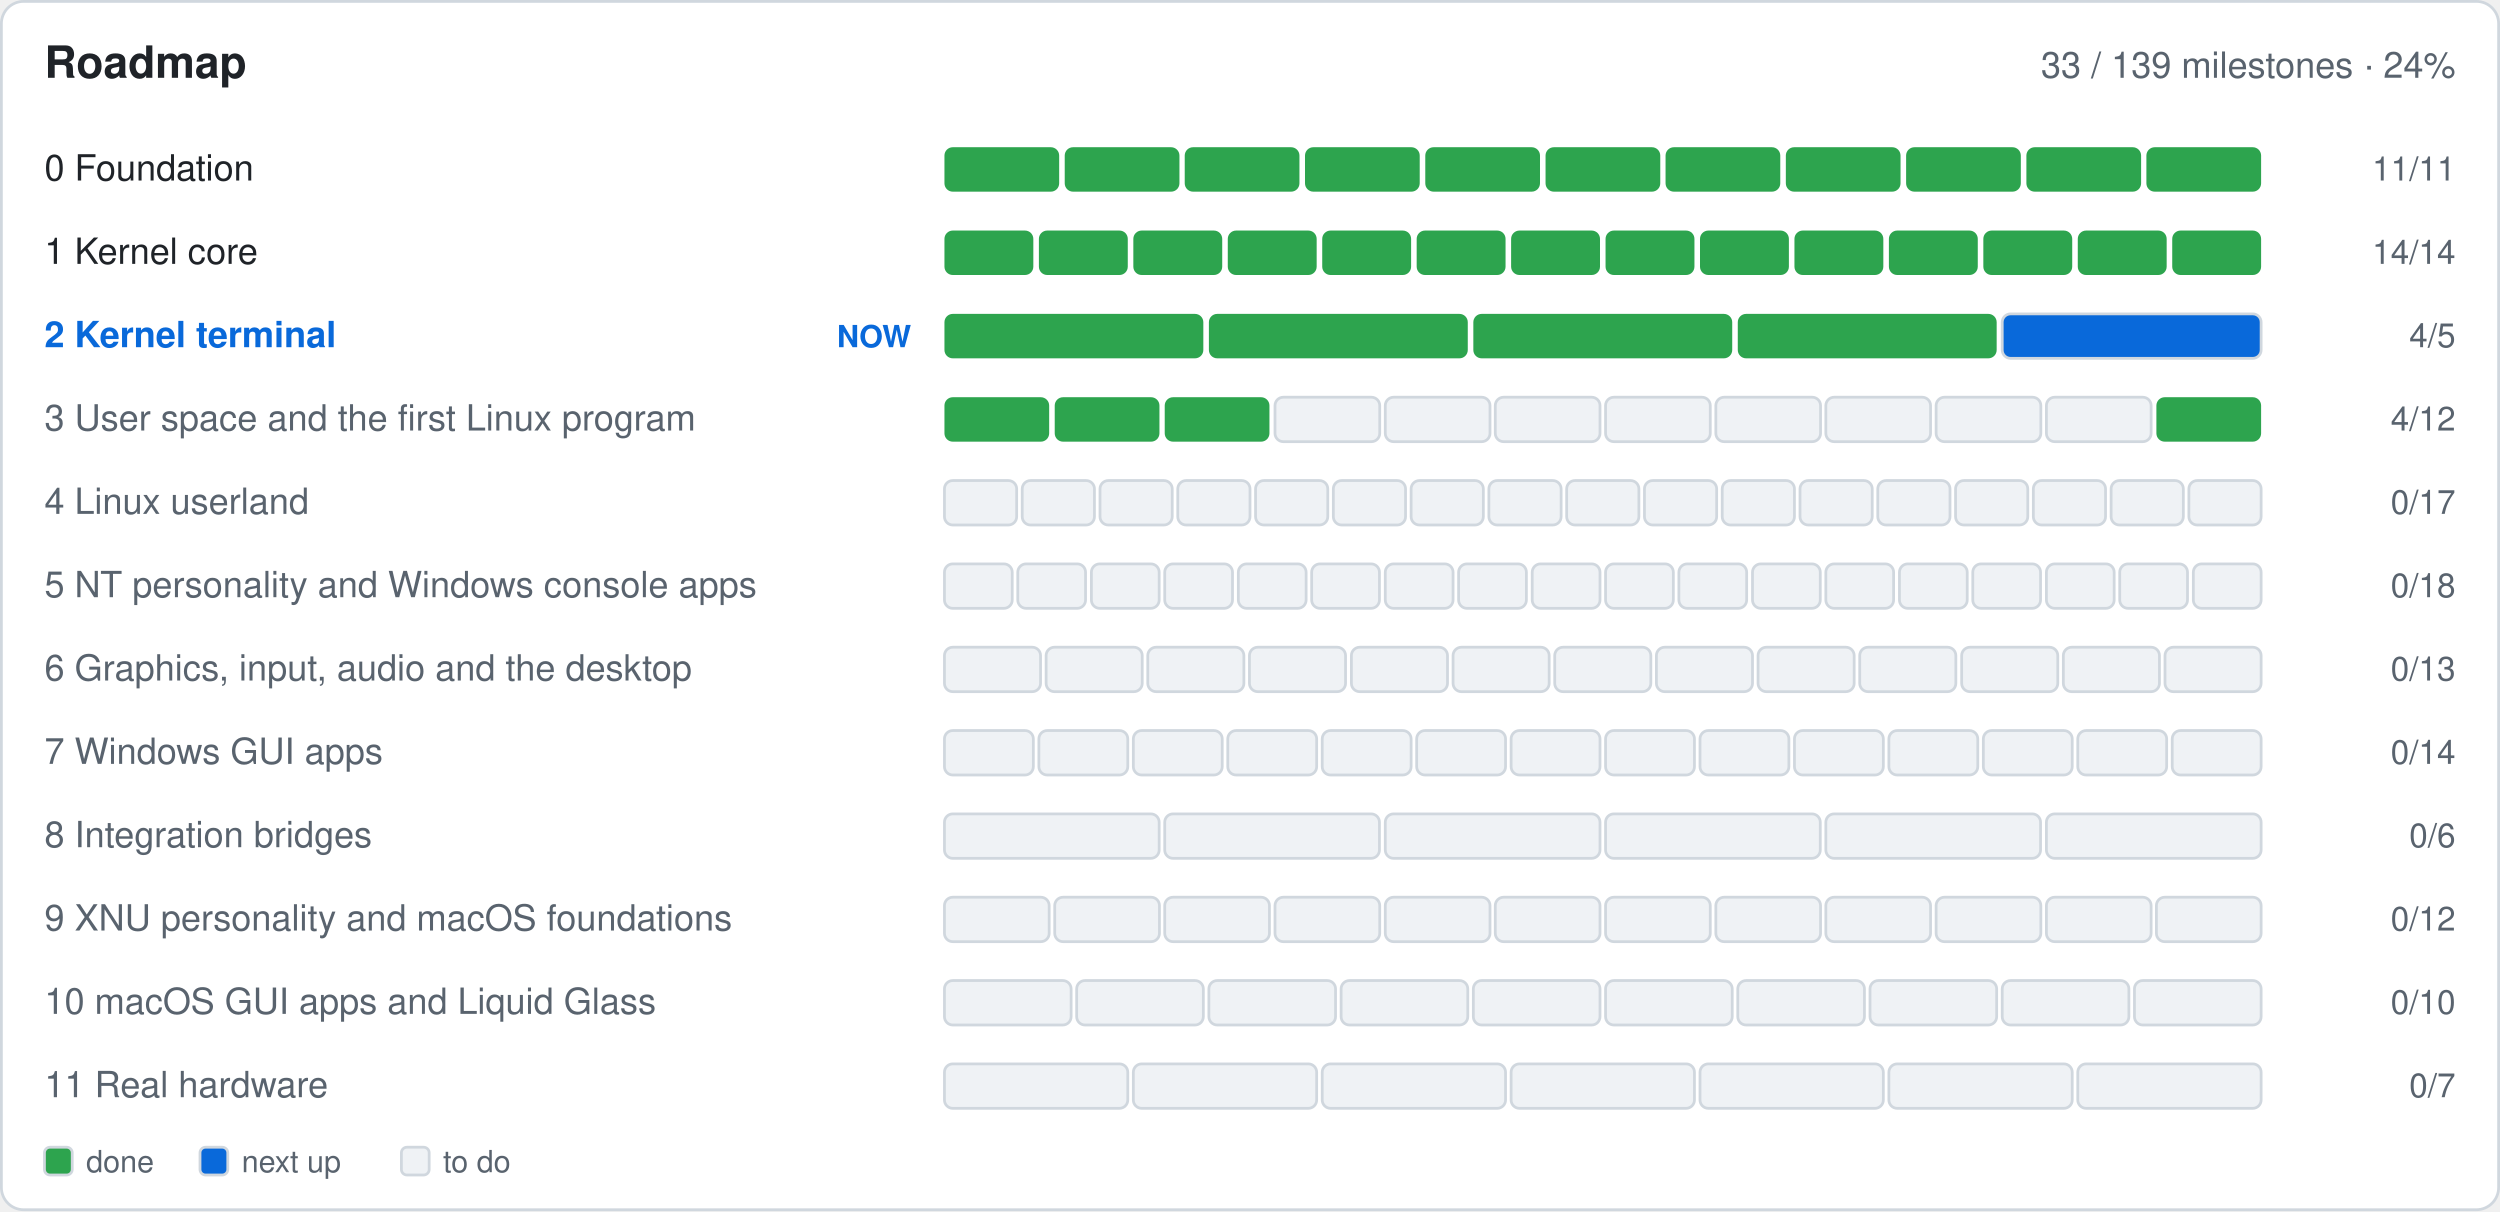
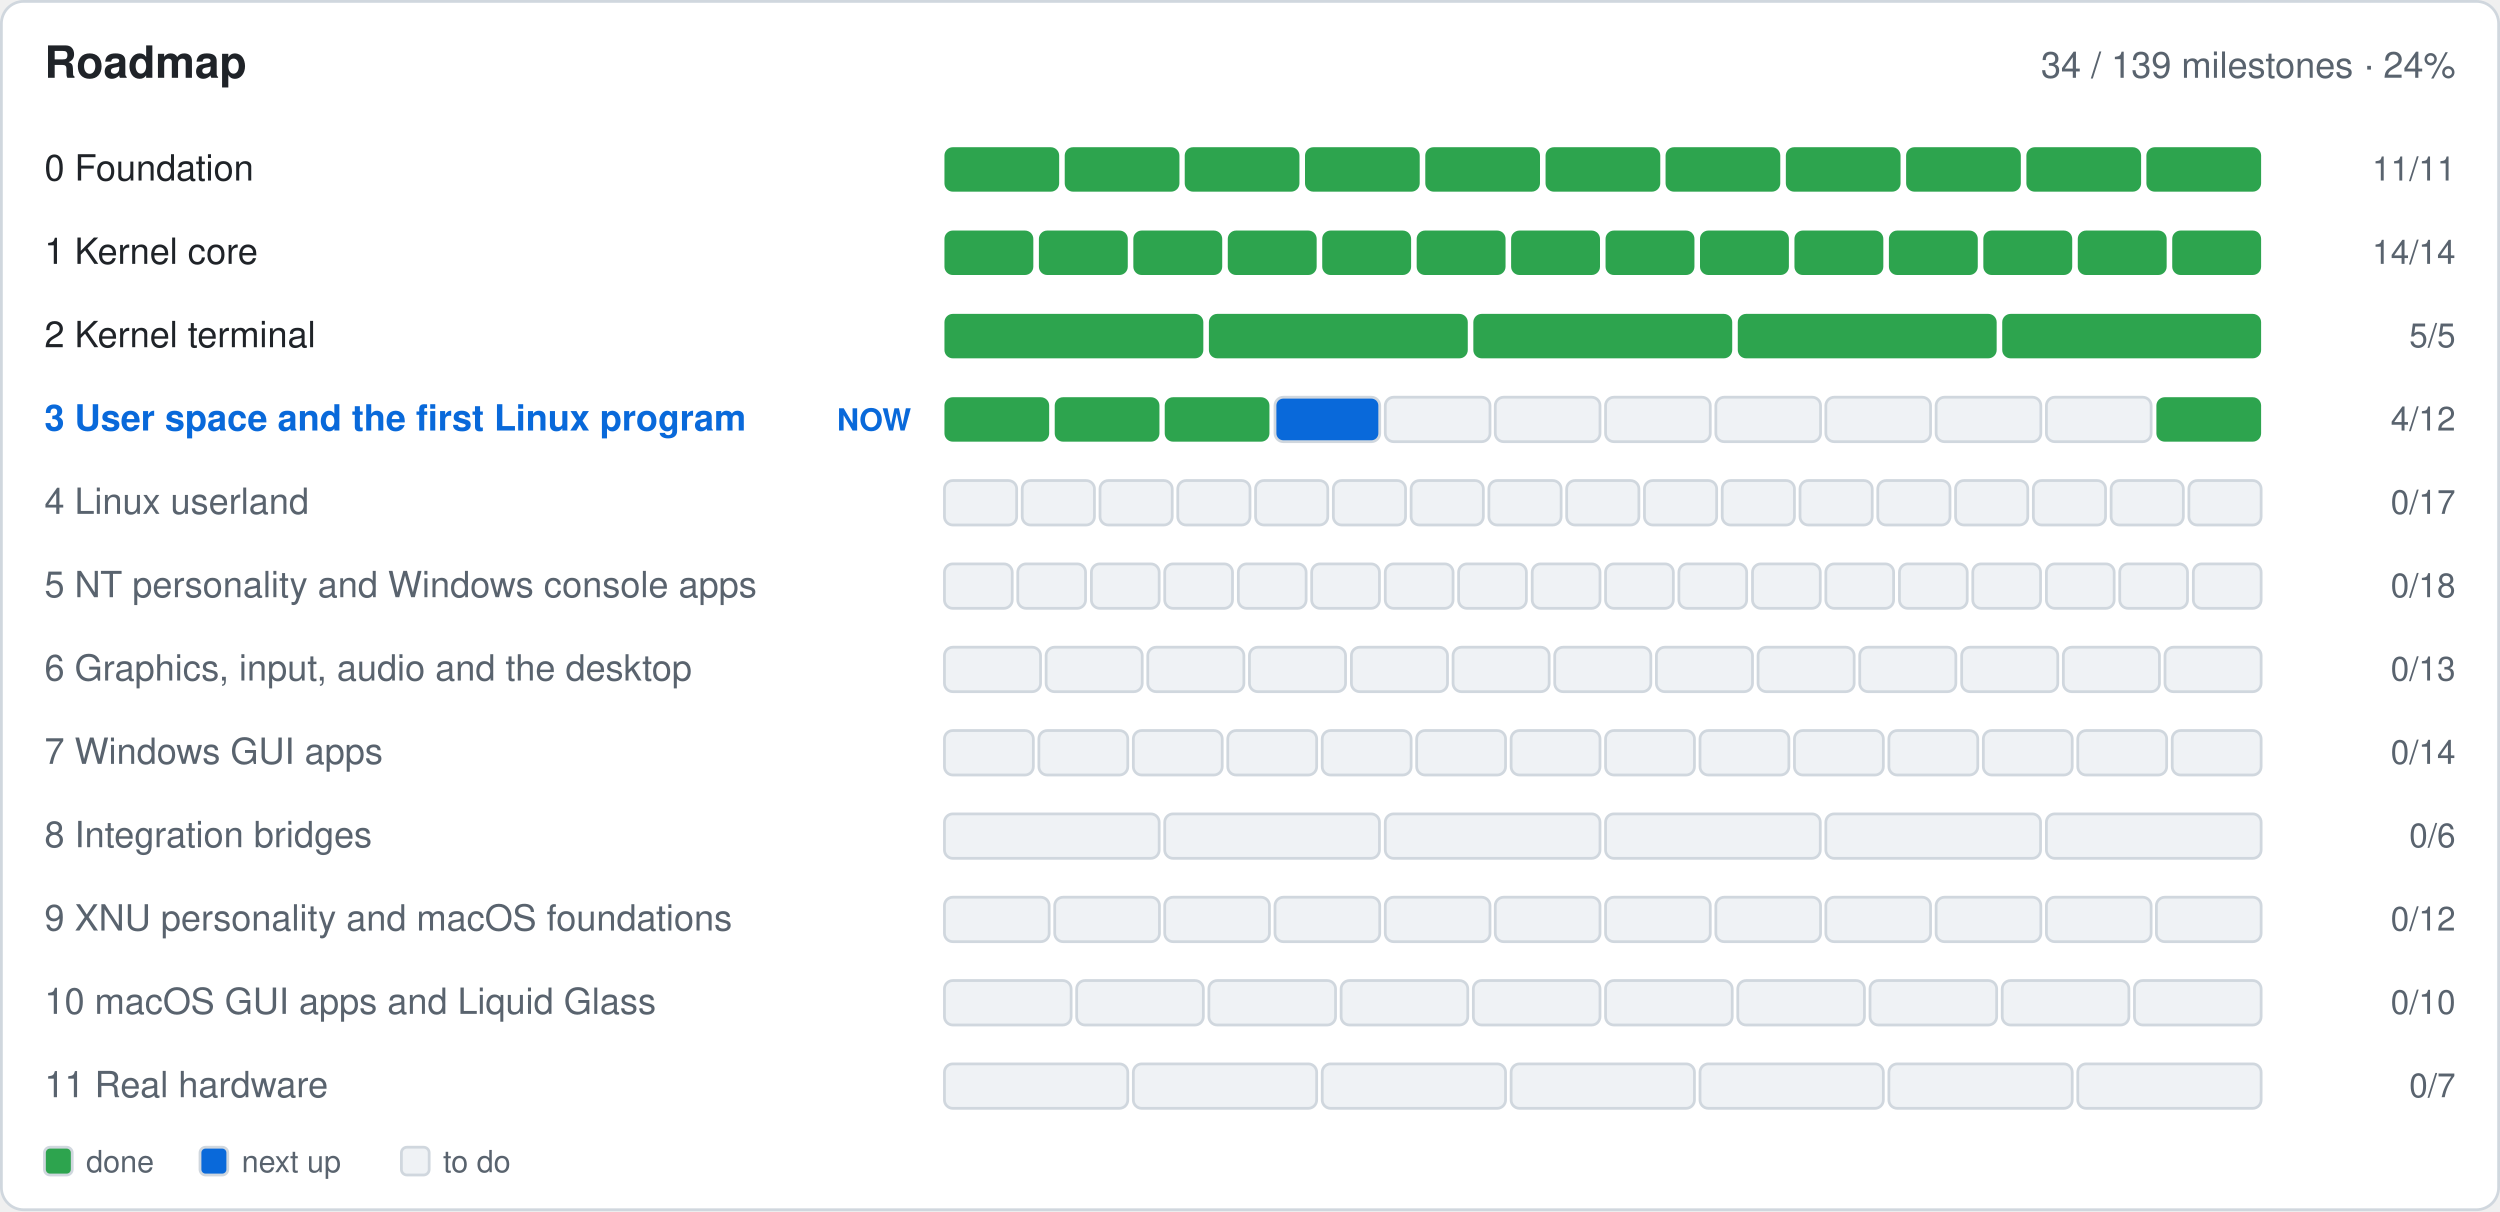
- <svg xmlns="http://www.w3.org/2000/svg" width="900" height="436" viewBox="0 0 900 436" role="img" aria-label="Roadmap: 33 of 139 milestones done">
+ <svg xmlns="http://www.w3.org/2000/svg" width="900" height="436" viewBox="0 0 900 436" role="img" aria-label="Roadmap: 34 of 139 milestones done">
  <rect x="0.5" y="0.5" width="899.0" height="435.0" fill="#ffffff" rx="8" stroke="#d0d7de" />
  <text x="16.0" y="28.0" font-family="-apple-system,BlinkMacSystemFont,'Segoe UI',Helvetica,Arial,sans-serif" font-size="16" font-weight="600" fill="#1f2328" text-anchor="start">Roadmap</text>
-   <text x="884.0" y="28.0" font-family="-apple-system,BlinkMacSystemFont,'Segoe UI',Helvetica,Arial,sans-serif" font-size="13" font-weight="400" fill="#59636e" text-anchor="end">33 / 139 milestones · 24%</text>
+   <text x="884.0" y="28.0" font-family="-apple-system,BlinkMacSystemFont,'Segoe UI',Helvetica,Arial,sans-serif" font-size="13" font-weight="400" fill="#59636e" text-anchor="end">34 / 139 milestones · 24%</text>
  <text x="16.0" y="65.0" font-family="-apple-system,BlinkMacSystemFont,'Segoe UI',Helvetica,Arial,sans-serif" font-size="13" font-weight="400" fill="#1f2328" text-anchor="start"> 0  Foundation</text>
  <g>
    <rect x="340.0" y="53.0" width="41.3" height="16.0" fill="#2da44e" rx="3" />
  </g>
  <g>
    <rect x="383.3" y="53.0" width="41.3" height="16.0" fill="#2da44e" rx="3" />
  </g>
  <g>
    <rect x="426.5" y="53.0" width="41.3" height="16.0" fill="#2da44e" rx="3" />
  </g>
  <g>
    <rect x="469.8" y="53.0" width="41.3" height="16.0" fill="#2da44e" rx="3" />
  </g>
  <g>
    <rect x="513.1" y="53.0" width="41.3" height="16.0" fill="#2da44e" rx="3" />
  </g>
  <g>
    <rect x="556.4" y="53.0" width="41.3" height="16.0" fill="#2da44e" rx="3" />
  </g>
  <g>
    <rect x="599.6" y="53.0" width="41.3" height="16.0" fill="#2da44e" rx="3" />
  </g>
  <g>
    <rect x="642.9" y="53.0" width="41.3" height="16.0" fill="#2da44e" rx="3" />
  </g>
  <g>
    <rect x="686.2" y="53.0" width="41.3" height="16.0" fill="#2da44e" rx="3" />
  </g>
  <g>
    <rect x="729.5" y="53.0" width="41.3" height="16.0" fill="#2da44e" rx="3" />
  </g>
  <g>
    <rect x="772.7" y="53.0" width="41.3" height="16.0" fill="#2da44e" rx="3" />
  </g>
  <text x="884.0" y="65.0" font-family="-apple-system,BlinkMacSystemFont,'Segoe UI',Helvetica,Arial,sans-serif" font-size="12" font-weight="400" fill="#59636e" text-anchor="end">11/11</text>
  <text x="16.0" y="95.0" font-family="-apple-system,BlinkMacSystemFont,'Segoe UI',Helvetica,Arial,sans-serif" font-size="13" font-weight="400" fill="#1f2328" text-anchor="start"> 1  Kernel core</text>
  <g>
    <rect x="340.0" y="83.0" width="32.0" height="16.0" fill="#2da44e" rx="3" />
  </g>
  <g>
    <rect x="374.0" y="83.0" width="32.0" height="16.0" fill="#2da44e" rx="3" />
  </g>
  <g>
    <rect x="408.0" y="83.0" width="32.0" height="16.0" fill="#2da44e" rx="3" />
  </g>
  <g>
    <rect x="442.0" y="83.0" width="32.0" height="16.0" fill="#2da44e" rx="3" />
  </g>
  <g>
    <rect x="476.0" y="83.0" width="32.0" height="16.0" fill="#2da44e" rx="3" />
  </g>
  <g>
    <rect x="510.0" y="83.0" width="32.0" height="16.0" fill="#2da44e" rx="3" />
  </g>
  <g>
    <rect x="544.0" y="83.0" width="32.0" height="16.0" fill="#2da44e" rx="3" />
  </g>
  <g>
    <rect x="578.0" y="83.0" width="32.0" height="16.0" fill="#2da44e" rx="3" />
  </g>
  <g>
    <rect x="612.0" y="83.0" width="32.0" height="16.0" fill="#2da44e" rx="3" />
  </g>
  <g>
    <rect x="646.0" y="83.0" width="32.0" height="16.0" fill="#2da44e" rx="3" />
  </g>
  <g>
    <rect x="680.0" y="83.0" width="32.0" height="16.0" fill="#2da44e" rx="3" />
  </g>
  <g>
    <rect x="714.0" y="83.0" width="32.0" height="16.0" fill="#2da44e" rx="3" />
  </g>
  <g>
    <rect x="748.0" y="83.0" width="32.0" height="16.0" fill="#2da44e" rx="3" />
  </g>
  <g>
    <rect x="782.0" y="83.0" width="32.0" height="16.0" fill="#2da44e" rx="3" />
  </g>
  <text x="884.0" y="95.0" font-family="-apple-system,BlinkMacSystemFont,'Segoe UI',Helvetica,Arial,sans-serif" font-size="12" font-weight="400" fill="#59636e" text-anchor="end">14/14</text>
-   <text x="16.0" y="125.0" font-family="-apple-system,BlinkMacSystemFont,'Segoe UI',Helvetica,Arial,sans-serif" font-size="13" font-weight="600" fill="#0969da" text-anchor="start"> 2  Kernel terminal</text>
-   <text x="328.0" y="125.0" font-family="-apple-system,BlinkMacSystemFont,'Segoe UI',Helvetica,Arial,sans-serif" font-size="11" font-weight="600" fill="#0969da" text-anchor="end">NOW</text>
+   <text x="16.0" y="125.0" font-family="-apple-system,BlinkMacSystemFont,'Segoe UI',Helvetica,Arial,sans-serif" font-size="13" font-weight="400" fill="#1f2328" text-anchor="start"> 2  Kernel terminal</text>
  <g>
    <rect x="340.0" y="113.0" width="93.2" height="16.0" fill="#2da44e" rx="3" />
  </g>
  <g>
    <rect x="435.2" y="113.0" width="93.2" height="16.0" fill="#2da44e" rx="3" />
  </g>
  <g>
    <rect x="530.4" y="113.0" width="93.2" height="16.0" fill="#2da44e" rx="3" />
  </g>
  <g>
    <rect x="625.6" y="113.0" width="93.2" height="16.0" fill="#2da44e" rx="3" />
  </g>
  <g>
-     <rect x="720.8" y="113.0" width="93.2" height="16.0" fill="#0969da" rx="3" stroke="#d0d7de" />
-   </g>
-   <text x="884.0" y="125.0" font-family="-apple-system,BlinkMacSystemFont,'Segoe UI',Helvetica,Arial,sans-serif" font-size="12" font-weight="400" fill="#59636e" text-anchor="end">4/5</text>
-   <text x="16.0" y="155.0" font-family="-apple-system,BlinkMacSystemFont,'Segoe UI',Helvetica,Arial,sans-serif" font-size="13" font-weight="400" fill="#59636e" text-anchor="start"> 3  User space and the first Linux program</text>
+     <rect x="720.8" y="113.0" width="93.2" height="16.0" fill="#2da44e" rx="3" />
+   </g>
+   <text x="884.0" y="125.0" font-family="-apple-system,BlinkMacSystemFont,'Segoe UI',Helvetica,Arial,sans-serif" font-size="12" font-weight="400" fill="#59636e" text-anchor="end">5/5</text>
+   <text x="16.0" y="155.0" font-family="-apple-system,BlinkMacSystemFont,'Segoe UI',Helvetica,Arial,sans-serif" font-size="13" font-weight="600" fill="#0969da" text-anchor="start"> 3  User space and the first Linux program</text>
+   <text x="328.0" y="155.0" font-family="-apple-system,BlinkMacSystemFont,'Segoe UI',Helvetica,Arial,sans-serif" font-size="11" font-weight="600" fill="#0969da" text-anchor="end">NOW</text>
  <g>
    <rect x="340.0" y="143.0" width="37.7" height="16.0" fill="#2da44e" rx="3" />
  </g>
  <g>
    <rect x="379.7" y="143.0" width="37.7" height="16.0" fill="#2da44e" rx="3" />
  </g>
  <g>
    <rect x="419.3" y="143.0" width="37.7" height="16.0" fill="#2da44e" rx="3" />
  </g>
  <g>
-     <rect x="459.0" y="143.0" width="37.7" height="16.0" fill="#eff2f5" rx="3" stroke="#d0d7de" />
+     <rect x="459.0" y="143.0" width="37.7" height="16.0" fill="#0969da" rx="3" stroke="#d0d7de" />
  </g>
  <g>
    <rect x="498.7" y="143.0" width="37.7" height="16.0" fill="#eff2f5" rx="3" stroke="#d0d7de" />
  </g>
  <g>
    <rect x="538.3" y="143.0" width="37.7" height="16.0" fill="#eff2f5" rx="3" stroke="#d0d7de" />
  </g>
  <g>
    <rect x="578.0" y="143.0" width="37.7" height="16.0" fill="#eff2f5" rx="3" stroke="#d0d7de" />
  </g>
  <g>
    <rect x="617.7" y="143.0" width="37.7" height="16.0" fill="#eff2f5" rx="3" stroke="#d0d7de" />
  </g>
  <g>
    <rect x="657.3" y="143.0" width="37.7" height="16.0" fill="#eff2f5" rx="3" stroke="#d0d7de" />
  </g>
  <g>
    <rect x="697.0" y="143.0" width="37.7" height="16.0" fill="#eff2f5" rx="3" stroke="#d0d7de" />
  </g>
  <g>
    <rect x="736.7" y="143.0" width="37.7" height="16.0" fill="#eff2f5" rx="3" stroke="#d0d7de" />
  </g>
  <g>
    <rect x="776.3" y="143.0" width="37.7" height="16.0" fill="#2da44e" rx="3" />
  </g>
  <text x="884.0" y="155.0" font-family="-apple-system,BlinkMacSystemFont,'Segoe UI',Helvetica,Arial,sans-serif" font-size="12" font-weight="400" fill="#59636e" text-anchor="end">4/12</text>
  <text x="16.0" y="185.0" font-family="-apple-system,BlinkMacSystemFont,'Segoe UI',Helvetica,Arial,sans-serif" font-size="13" font-weight="400" fill="#59636e" text-anchor="start"> 4  Linux userland</text>
  <g>
    <rect x="340.0" y="173.0" width="26.0" height="16.0" fill="#eff2f5" rx="3" stroke="#d0d7de" />
  </g>
  <g>
    <rect x="368.0" y="173.0" width="26.0" height="16.0" fill="#eff2f5" rx="3" stroke="#d0d7de" />
  </g>
  <g>
    <rect x="396.0" y="173.0" width="26.0" height="16.0" fill="#eff2f5" rx="3" stroke="#d0d7de" />
  </g>
  <g>
    <rect x="424.0" y="173.0" width="26.0" height="16.0" fill="#eff2f5" rx="3" stroke="#d0d7de" />
  </g>
  <g>
    <rect x="452.0" y="173.0" width="26.0" height="16.0" fill="#eff2f5" rx="3" stroke="#d0d7de" />
  </g>
  <g>
    <rect x="480.0" y="173.0" width="26.0" height="16.0" fill="#eff2f5" rx="3" stroke="#d0d7de" />
  </g>
  <g>
    <rect x="508.0" y="173.0" width="26.0" height="16.0" fill="#eff2f5" rx="3" stroke="#d0d7de" />
  </g>
  <g>
    <rect x="536.0" y="173.0" width="26.0" height="16.0" fill="#eff2f5" rx="3" stroke="#d0d7de" />
  </g>
  <g>
    <rect x="564.0" y="173.0" width="26.0" height="16.0" fill="#eff2f5" rx="3" stroke="#d0d7de" />
  </g>
  <g>
    <rect x="592.0" y="173.0" width="26.0" height="16.0" fill="#eff2f5" rx="3" stroke="#d0d7de" />
  </g>
  <g>
    <rect x="620.0" y="173.0" width="26.0" height="16.0" fill="#eff2f5" rx="3" stroke="#d0d7de" />
  </g>
  <g>
    <rect x="648.0" y="173.0" width="26.0" height="16.0" fill="#eff2f5" rx="3" stroke="#d0d7de" />
  </g>
  <g>
    <rect x="676.0" y="173.0" width="26.0" height="16.0" fill="#eff2f5" rx="3" stroke="#d0d7de" />
  </g>
  <g>
    <rect x="704.0" y="173.0" width="26.0" height="16.0" fill="#eff2f5" rx="3" stroke="#d0d7de" />
  </g>
  <g>
    <rect x="732.0" y="173.0" width="26.0" height="16.0" fill="#eff2f5" rx="3" stroke="#d0d7de" />
  </g>
  <g>
    <rect x="760.0" y="173.0" width="26.0" height="16.0" fill="#eff2f5" rx="3" stroke="#d0d7de" />
  </g>
  <g>
    <rect x="788.0" y="173.0" width="26.0" height="16.0" fill="#eff2f5" rx="3" stroke="#d0d7de" />
  </g>
  <text x="884.0" y="185.0" font-family="-apple-system,BlinkMacSystemFont,'Segoe UI',Helvetica,Arial,sans-serif" font-size="12" font-weight="400" fill="#59636e" text-anchor="end">0/17</text>
  <text x="16.0" y="215.0" font-family="-apple-system,BlinkMacSystemFont,'Segoe UI',Helvetica,Arial,sans-serif" font-size="13" font-weight="400" fill="#59636e" text-anchor="start"> 5  NT personality and Windows console apps</text>
  <g>
    <rect x="340.0" y="203.0" width="24.4" height="16.0" fill="#eff2f5" rx="3" stroke="#d0d7de" />
  </g>
  <g>
    <rect x="366.4" y="203.0" width="24.4" height="16.0" fill="#eff2f5" rx="3" stroke="#d0d7de" />
  </g>
  <g>
    <rect x="392.9" y="203.0" width="24.4" height="16.0" fill="#eff2f5" rx="3" stroke="#d0d7de" />
  </g>
  <g>
    <rect x="419.3" y="203.0" width="24.4" height="16.0" fill="#eff2f5" rx="3" stroke="#d0d7de" />
  </g>
  <g>
    <rect x="445.8" y="203.0" width="24.4" height="16.0" fill="#eff2f5" rx="3" stroke="#d0d7de" />
  </g>
  <g>
    <rect x="472.2" y="203.0" width="24.4" height="16.0" fill="#eff2f5" rx="3" stroke="#d0d7de" />
  </g>
  <g>
    <rect x="498.7" y="203.0" width="24.4" height="16.0" fill="#eff2f5" rx="3" stroke="#d0d7de" />
  </g>
  <g>
    <rect x="525.1" y="203.0" width="24.4" height="16.0" fill="#eff2f5" rx="3" stroke="#d0d7de" />
  </g>
  <g>
    <rect x="551.6" y="203.0" width="24.4" height="16.0" fill="#eff2f5" rx="3" stroke="#d0d7de" />
  </g>
  <g>
    <rect x="578.0" y="203.0" width="24.4" height="16.0" fill="#eff2f5" rx="3" stroke="#d0d7de" />
  </g>
  <g>
    <rect x="604.4" y="203.0" width="24.4" height="16.0" fill="#eff2f5" rx="3" stroke="#d0d7de" />
  </g>
  <g>
    <rect x="630.9" y="203.0" width="24.4" height="16.0" fill="#eff2f5" rx="3" stroke="#d0d7de" />
  </g>
  <g>
    <rect x="657.3" y="203.0" width="24.4" height="16.0" fill="#eff2f5" rx="3" stroke="#d0d7de" />
  </g>
  <g>
    <rect x="683.8" y="203.0" width="24.4" height="16.0" fill="#eff2f5" rx="3" stroke="#d0d7de" />
  </g>
  <g>
    <rect x="710.2" y="203.0" width="24.4" height="16.0" fill="#eff2f5" rx="3" stroke="#d0d7de" />
  </g>
  <g>
    <rect x="736.7" y="203.0" width="24.4" height="16.0" fill="#eff2f5" rx="3" stroke="#d0d7de" />
  </g>
  <g>
    <rect x="763.1" y="203.0" width="24.4" height="16.0" fill="#eff2f5" rx="3" stroke="#d0d7de" />
  </g>
  <g>
    <rect x="789.6" y="203.0" width="24.4" height="16.0" fill="#eff2f5" rx="3" stroke="#d0d7de" />
  </g>
  <text x="884.0" y="215.0" font-family="-apple-system,BlinkMacSystemFont,'Segoe UI',Helvetica,Arial,sans-serif" font-size="12" font-weight="400" fill="#59636e" text-anchor="end">0/18</text>
  <text x="16.0" y="245.0" font-family="-apple-system,BlinkMacSystemFont,'Segoe UI',Helvetica,Arial,sans-serif" font-size="13" font-weight="400" fill="#59636e" text-anchor="start"> 6  Graphics, input, audio and the desktop</text>
  <g>
    <rect x="340.0" y="233.0" width="34.6" height="16.0" fill="#eff2f5" rx="3" stroke="#d0d7de" />
  </g>
  <g>
    <rect x="376.6" y="233.0" width="34.6" height="16.0" fill="#eff2f5" rx="3" stroke="#d0d7de" />
  </g>
  <g>
    <rect x="413.2" y="233.0" width="34.6" height="16.0" fill="#eff2f5" rx="3" stroke="#d0d7de" />
  </g>
  <g>
    <rect x="449.8" y="233.0" width="34.6" height="16.0" fill="#eff2f5" rx="3" stroke="#d0d7de" />
  </g>
  <g>
    <rect x="486.5" y="233.0" width="34.6" height="16.0" fill="#eff2f5" rx="3" stroke="#d0d7de" />
  </g>
  <g>
    <rect x="523.1" y="233.0" width="34.6" height="16.0" fill="#eff2f5" rx="3" stroke="#d0d7de" />
  </g>
  <g>
    <rect x="559.7" y="233.0" width="34.6" height="16.0" fill="#eff2f5" rx="3" stroke="#d0d7de" />
  </g>
  <g>
    <rect x="596.3" y="233.0" width="34.6" height="16.0" fill="#eff2f5" rx="3" stroke="#d0d7de" />
  </g>
  <g>
    <rect x="632.9" y="233.0" width="34.6" height="16.0" fill="#eff2f5" rx="3" stroke="#d0d7de" />
  </g>
  <g>
    <rect x="669.5" y="233.0" width="34.6" height="16.0" fill="#eff2f5" rx="3" stroke="#d0d7de" />
  </g>
  <g>
    <rect x="706.2" y="233.0" width="34.6" height="16.0" fill="#eff2f5" rx="3" stroke="#d0d7de" />
  </g>
  <g>
    <rect x="742.8" y="233.0" width="34.6" height="16.0" fill="#eff2f5" rx="3" stroke="#d0d7de" />
  </g>
  <g>
    <rect x="779.4" y="233.0" width="34.6" height="16.0" fill="#eff2f5" rx="3" stroke="#d0d7de" />
  </g>
  <text x="884.0" y="245.0" font-family="-apple-system,BlinkMacSystemFont,'Segoe UI',Helvetica,Arial,sans-serif" font-size="12" font-weight="400" fill="#59636e" text-anchor="end">0/13</text>
  <text x="16.0" y="275.0" font-family="-apple-system,BlinkMacSystemFont,'Segoe UI',Helvetica,Arial,sans-serif" font-size="13" font-weight="400" fill="#59636e" text-anchor="start"> 7  Windows GUI apps</text>
  <g>
    <rect x="340.0" y="263.0" width="32.0" height="16.0" fill="#eff2f5" rx="3" stroke="#d0d7de" />
  </g>
  <g>
    <rect x="374.0" y="263.0" width="32.0" height="16.0" fill="#eff2f5" rx="3" stroke="#d0d7de" />
  </g>
  <g>
    <rect x="408.0" y="263.0" width="32.0" height="16.0" fill="#eff2f5" rx="3" stroke="#d0d7de" />
  </g>
  <g>
    <rect x="442.0" y="263.0" width="32.0" height="16.0" fill="#eff2f5" rx="3" stroke="#d0d7de" />
  </g>
  <g>
    <rect x="476.0" y="263.0" width="32.0" height="16.0" fill="#eff2f5" rx="3" stroke="#d0d7de" />
  </g>
  <g>
    <rect x="510.0" y="263.0" width="32.0" height="16.0" fill="#eff2f5" rx="3" stroke="#d0d7de" />
  </g>
  <g>
    <rect x="544.0" y="263.0" width="32.0" height="16.0" fill="#eff2f5" rx="3" stroke="#d0d7de" />
  </g>
  <g>
    <rect x="578.0" y="263.0" width="32.0" height="16.0" fill="#eff2f5" rx="3" stroke="#d0d7de" />
  </g>
  <g>
    <rect x="612.0" y="263.0" width="32.0" height="16.0" fill="#eff2f5" rx="3" stroke="#d0d7de" />
  </g>
  <g>
    <rect x="646.0" y="263.0" width="32.0" height="16.0" fill="#eff2f5" rx="3" stroke="#d0d7de" />
  </g>
  <g>
    <rect x="680.0" y="263.0" width="32.0" height="16.0" fill="#eff2f5" rx="3" stroke="#d0d7de" />
  </g>
  <g>
    <rect x="714.0" y="263.0" width="32.0" height="16.0" fill="#eff2f5" rx="3" stroke="#d0d7de" />
  </g>
  <g>
    <rect x="748.0" y="263.0" width="32.0" height="16.0" fill="#eff2f5" rx="3" stroke="#d0d7de" />
  </g>
  <g>
    <rect x="782.0" y="263.0" width="32.0" height="16.0" fill="#eff2f5" rx="3" stroke="#d0d7de" />
  </g>
  <text x="884.0" y="275.0" font-family="-apple-system,BlinkMacSystemFont,'Segoe UI',Helvetica,Arial,sans-serif" font-size="12" font-weight="400" fill="#59636e" text-anchor="end">0/14</text>
  <text x="16.0" y="305.0" font-family="-apple-system,BlinkMacSystemFont,'Segoe UI',Helvetica,Arial,sans-serif" font-size="13" font-weight="400" fill="#59636e" text-anchor="start"> 8  Integration bridges</text>
  <g>
    <rect x="340.0" y="293.0" width="77.3" height="16.0" fill="#eff2f5" rx="3" stroke="#d0d7de" />
  </g>
  <g>
    <rect x="419.3" y="293.0" width="77.3" height="16.0" fill="#eff2f5" rx="3" stroke="#d0d7de" />
  </g>
  <g>
    <rect x="498.7" y="293.0" width="77.3" height="16.0" fill="#eff2f5" rx="3" stroke="#d0d7de" />
  </g>
  <g>
    <rect x="578.0" y="293.0" width="77.3" height="16.0" fill="#eff2f5" rx="3" stroke="#d0d7de" />
  </g>
  <g>
    <rect x="657.3" y="293.0" width="77.3" height="16.0" fill="#eff2f5" rx="3" stroke="#d0d7de" />
  </g>
  <g>
    <rect x="736.7" y="293.0" width="77.3" height="16.0" fill="#eff2f5" rx="3" stroke="#d0d7de" />
  </g>
  <text x="884.0" y="305.0" font-family="-apple-system,BlinkMacSystemFont,'Segoe UI',Helvetica,Arial,sans-serif" font-size="12" font-weight="400" fill="#59636e" text-anchor="end">0/6</text>
  <text x="16.0" y="335.0" font-family="-apple-system,BlinkMacSystemFont,'Segoe UI',Helvetica,Arial,sans-serif" font-size="13" font-weight="400" fill="#59636e" text-anchor="start"> 9  XNU personality and macOS foundations</text>
  <g>
    <rect x="340.0" y="323.0" width="37.7" height="16.0" fill="#eff2f5" rx="3" stroke="#d0d7de" />
  </g>
  <g>
    <rect x="379.7" y="323.0" width="37.7" height="16.0" fill="#eff2f5" rx="3" stroke="#d0d7de" />
  </g>
  <g>
    <rect x="419.3" y="323.0" width="37.7" height="16.0" fill="#eff2f5" rx="3" stroke="#d0d7de" />
  </g>
  <g>
    <rect x="459.0" y="323.0" width="37.7" height="16.0" fill="#eff2f5" rx="3" stroke="#d0d7de" />
  </g>
  <g>
    <rect x="498.7" y="323.0" width="37.7" height="16.0" fill="#eff2f5" rx="3" stroke="#d0d7de" />
  </g>
  <g>
    <rect x="538.3" y="323.0" width="37.7" height="16.0" fill="#eff2f5" rx="3" stroke="#d0d7de" />
  </g>
  <g>
    <rect x="578.0" y="323.0" width="37.7" height="16.0" fill="#eff2f5" rx="3" stroke="#d0d7de" />
  </g>
  <g>
    <rect x="617.7" y="323.0" width="37.7" height="16.0" fill="#eff2f5" rx="3" stroke="#d0d7de" />
  </g>
  <g>
    <rect x="657.3" y="323.0" width="37.7" height="16.0" fill="#eff2f5" rx="3" stroke="#d0d7de" />
  </g>
  <g>
    <rect x="697.0" y="323.0" width="37.7" height="16.0" fill="#eff2f5" rx="3" stroke="#d0d7de" />
  </g>
  <g>
    <rect x="736.7" y="323.0" width="37.7" height="16.0" fill="#eff2f5" rx="3" stroke="#d0d7de" />
  </g>
  <g>
    <rect x="776.3" y="323.0" width="37.7" height="16.0" fill="#eff2f5" rx="3" stroke="#d0d7de" />
  </g>
  <text x="884.0" y="335.0" font-family="-apple-system,BlinkMacSystemFont,'Segoe UI',Helvetica,Arial,sans-serif" font-size="12" font-weight="400" fill="#59636e" text-anchor="end">0/12</text>
  <text x="16.0" y="365.0" font-family="-apple-system,BlinkMacSystemFont,'Segoe UI',Helvetica,Arial,sans-serif" font-size="13" font-weight="400" fill="#59636e" text-anchor="start">10  macOS GUI apps and Liquid Glass</text>
  <g>
    <rect x="340.0" y="353.0" width="45.6" height="16.0" fill="#eff2f5" rx="3" stroke="#d0d7de" />
  </g>
  <g>
    <rect x="387.6" y="353.0" width="45.6" height="16.0" fill="#eff2f5" rx="3" stroke="#d0d7de" />
  </g>
  <g>
    <rect x="435.2" y="353.0" width="45.6" height="16.0" fill="#eff2f5" rx="3" stroke="#d0d7de" />
  </g>
  <g>
    <rect x="482.8" y="353.0" width="45.6" height="16.0" fill="#eff2f5" rx="3" stroke="#d0d7de" />
  </g>
  <g>
    <rect x="530.4" y="353.0" width="45.6" height="16.0" fill="#eff2f5" rx="3" stroke="#d0d7de" />
  </g>
  <g>
    <rect x="578.0" y="353.0" width="45.6" height="16.0" fill="#eff2f5" rx="3" stroke="#d0d7de" />
  </g>
  <g>
    <rect x="625.6" y="353.0" width="45.6" height="16.0" fill="#eff2f5" rx="3" stroke="#d0d7de" />
  </g>
  <g>
    <rect x="673.2" y="353.0" width="45.6" height="16.0" fill="#eff2f5" rx="3" stroke="#d0d7de" />
  </g>
  <g>
    <rect x="720.8" y="353.0" width="45.6" height="16.0" fill="#eff2f5" rx="3" stroke="#d0d7de" />
  </g>
  <g>
    <rect x="768.4" y="353.0" width="45.6" height="16.0" fill="#eff2f5" rx="3" stroke="#d0d7de" />
  </g>
  <text x="884.0" y="365.0" font-family="-apple-system,BlinkMacSystemFont,'Segoe UI',Helvetica,Arial,sans-serif" font-size="12" font-weight="400" fill="#59636e" text-anchor="end">0/10</text>
  <text x="16.0" y="395.0" font-family="-apple-system,BlinkMacSystemFont,'Segoe UI',Helvetica,Arial,sans-serif" font-size="13" font-weight="400" fill="#59636e" text-anchor="start">11  Real hardware</text>
  <g>
    <rect x="340.0" y="383.0" width="66.0" height="16.0" fill="#eff2f5" rx="3" stroke="#d0d7de" />
  </g>
  <g>
    <rect x="408.0" y="383.0" width="66.0" height="16.0" fill="#eff2f5" rx="3" stroke="#d0d7de" />
  </g>
  <g>
    <rect x="476.0" y="383.0" width="66.0" height="16.0" fill="#eff2f5" rx="3" stroke="#d0d7de" />
  </g>
  <g>
    <rect x="544.0" y="383.0" width="66.0" height="16.0" fill="#eff2f5" rx="3" stroke="#d0d7de" />
  </g>
  <g>
    <rect x="612.0" y="383.0" width="66.0" height="16.0" fill="#eff2f5" rx="3" stroke="#d0d7de" />
  </g>
  <g>
    <rect x="680.0" y="383.0" width="66.0" height="16.0" fill="#eff2f5" rx="3" stroke="#d0d7de" />
  </g>
  <g>
    <rect x="748.0" y="383.0" width="66.0" height="16.0" fill="#eff2f5" rx="3" stroke="#d0d7de" />
  </g>
  <text x="884.0" y="395.0" font-family="-apple-system,BlinkMacSystemFont,'Segoe UI',Helvetica,Arial,sans-serif" font-size="12" font-weight="400" fill="#59636e" text-anchor="end">0/7</text>
  <rect x="16.0" y="413.0" width="10.0" height="10.0" fill="#2da44e" rx="2" stroke="#d0d7de" />
  <text x="31.0" y="422.0" font-family="-apple-system,BlinkMacSystemFont,'Segoe UI',Helvetica,Arial,sans-serif" font-size="11" font-weight="400" fill="#59636e" text-anchor="start">done</text>
  <rect x="72.0" y="413.0" width="10.0" height="10.0" fill="#0969da" rx="2" stroke="#d0d7de" />
  <text x="87.0" y="422.0" font-family="-apple-system,BlinkMacSystemFont,'Segoe UI',Helvetica,Arial,sans-serif" font-size="11" font-weight="400" fill="#59636e" text-anchor="start">next up</text>
  <rect x="144.5" y="413.0" width="10.0" height="10.0" fill="#eff2f5" rx="2" stroke="#d0d7de" />
  <text x="159.5" y="422.0" font-family="-apple-system,BlinkMacSystemFont,'Segoe UI',Helvetica,Arial,sans-serif" font-size="11" font-weight="400" fill="#59636e" text-anchor="start">to do</text>
</svg>
